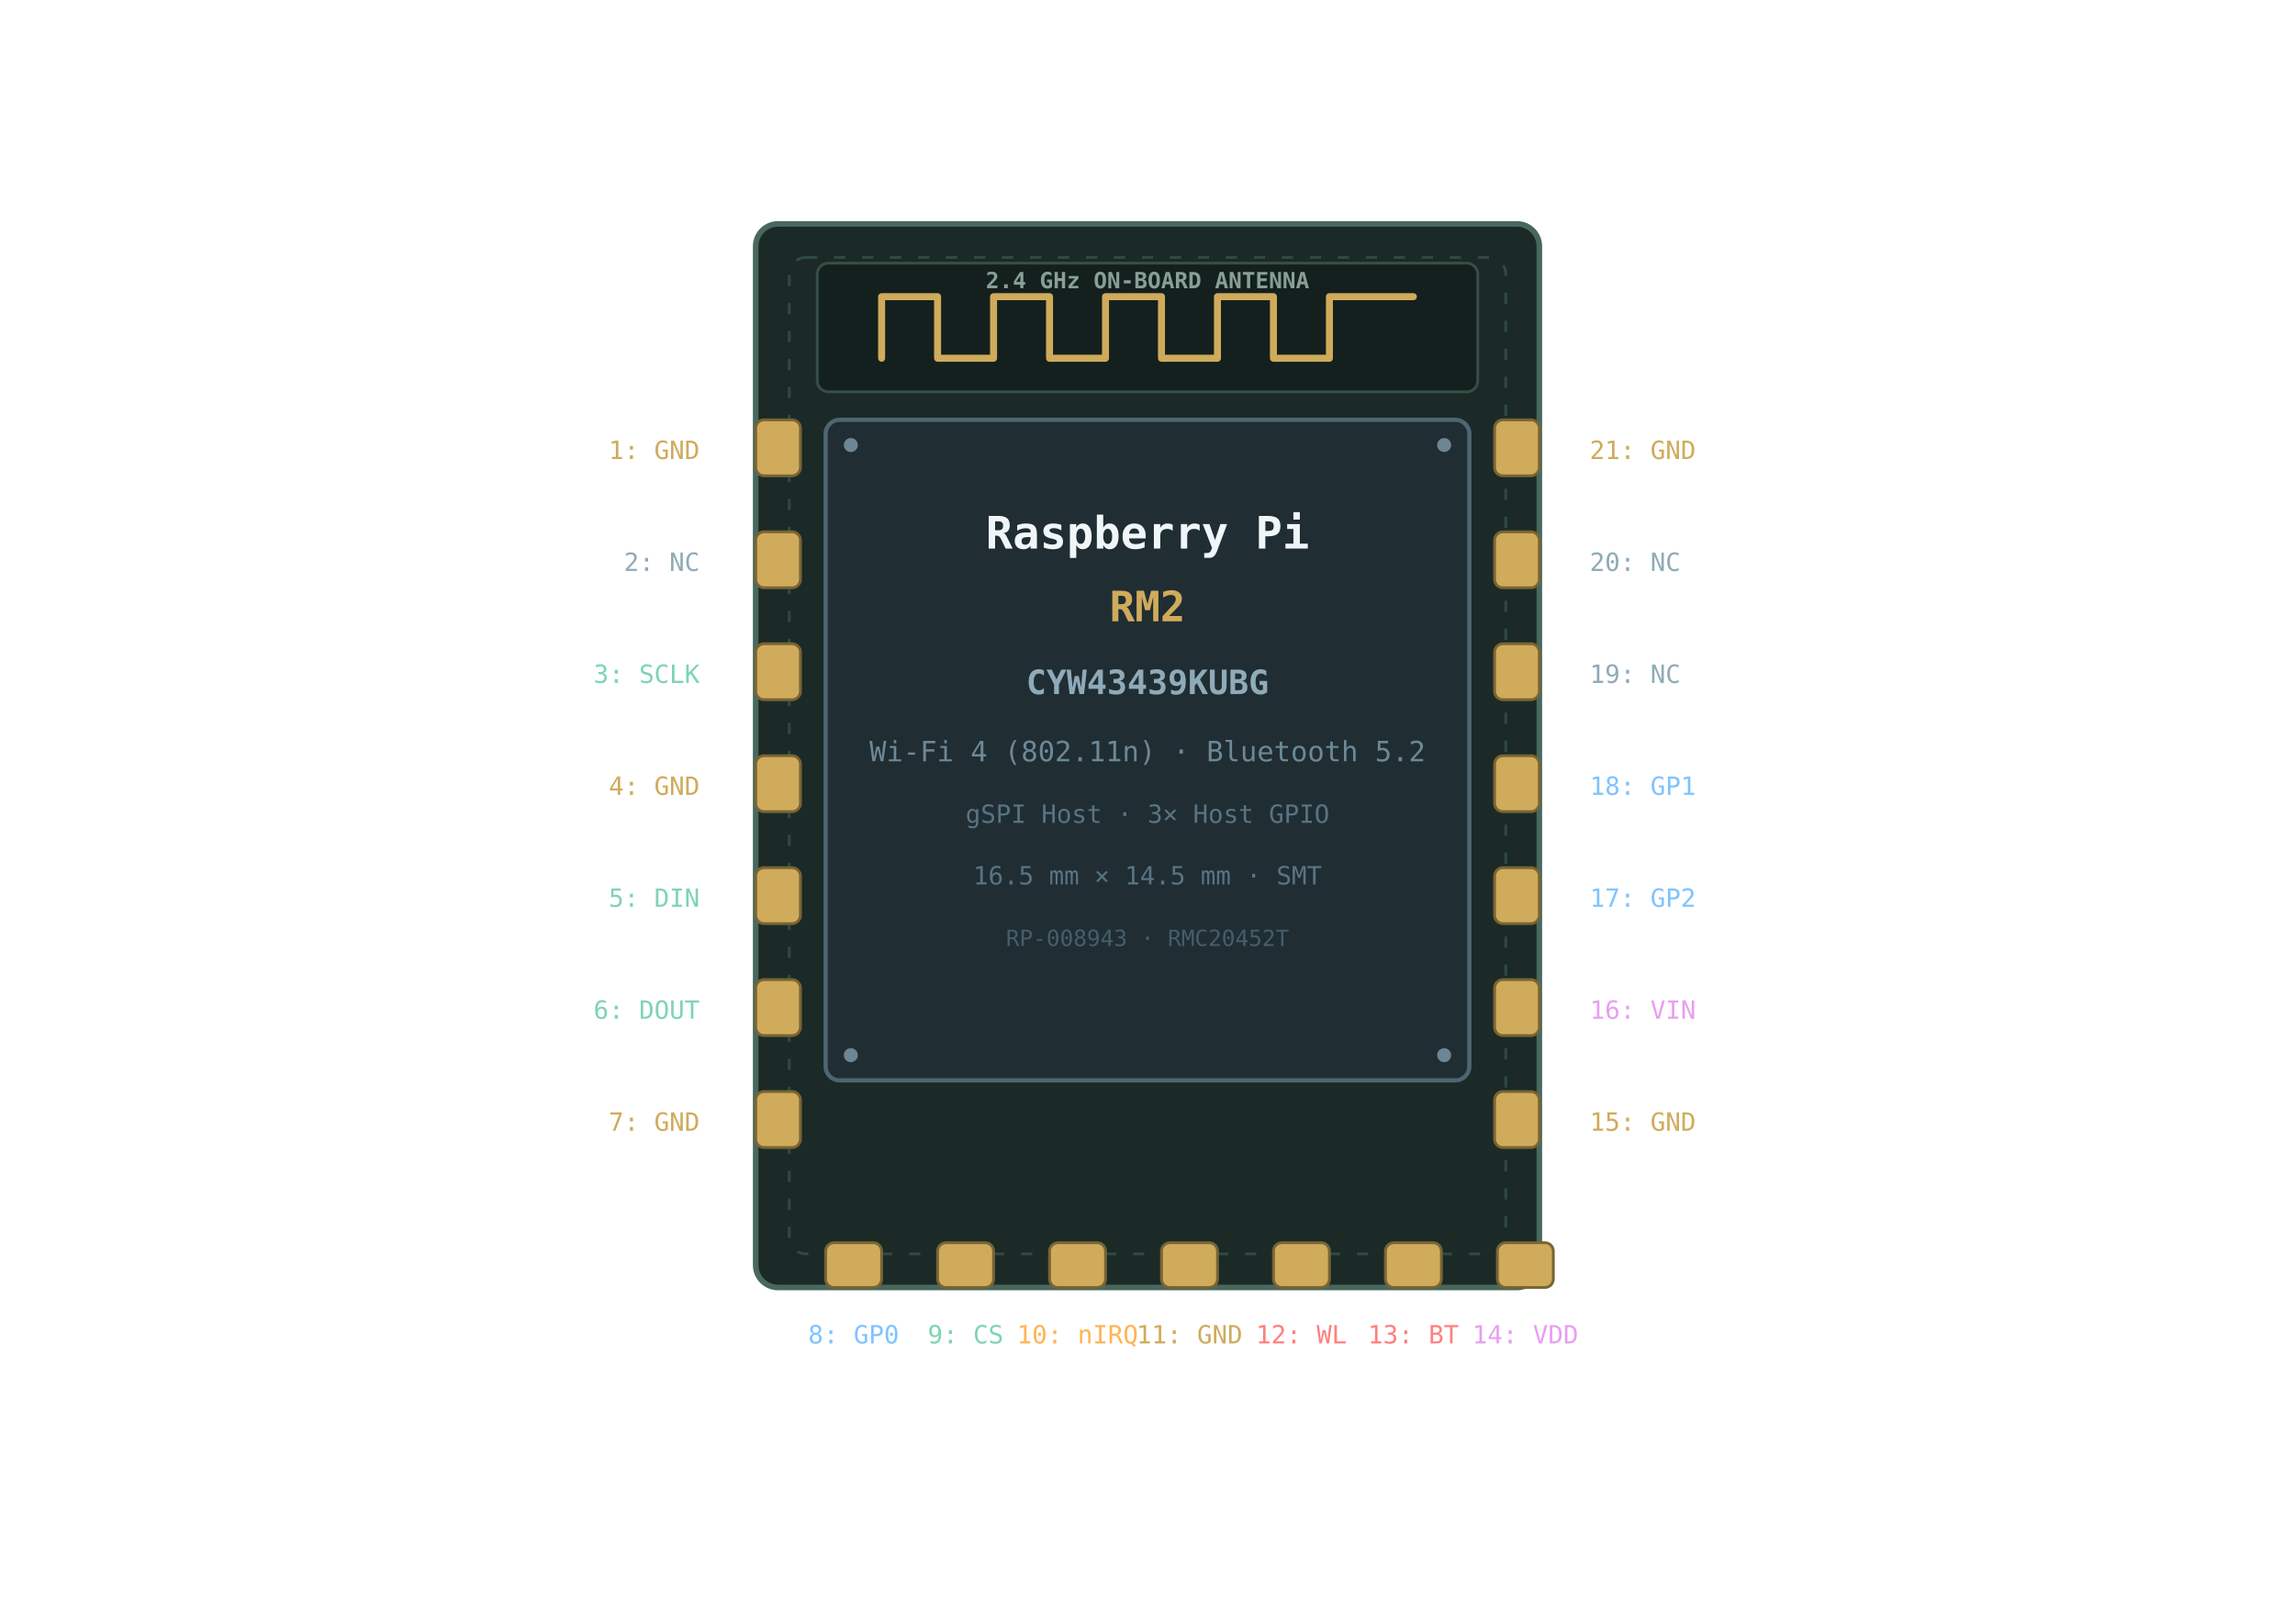
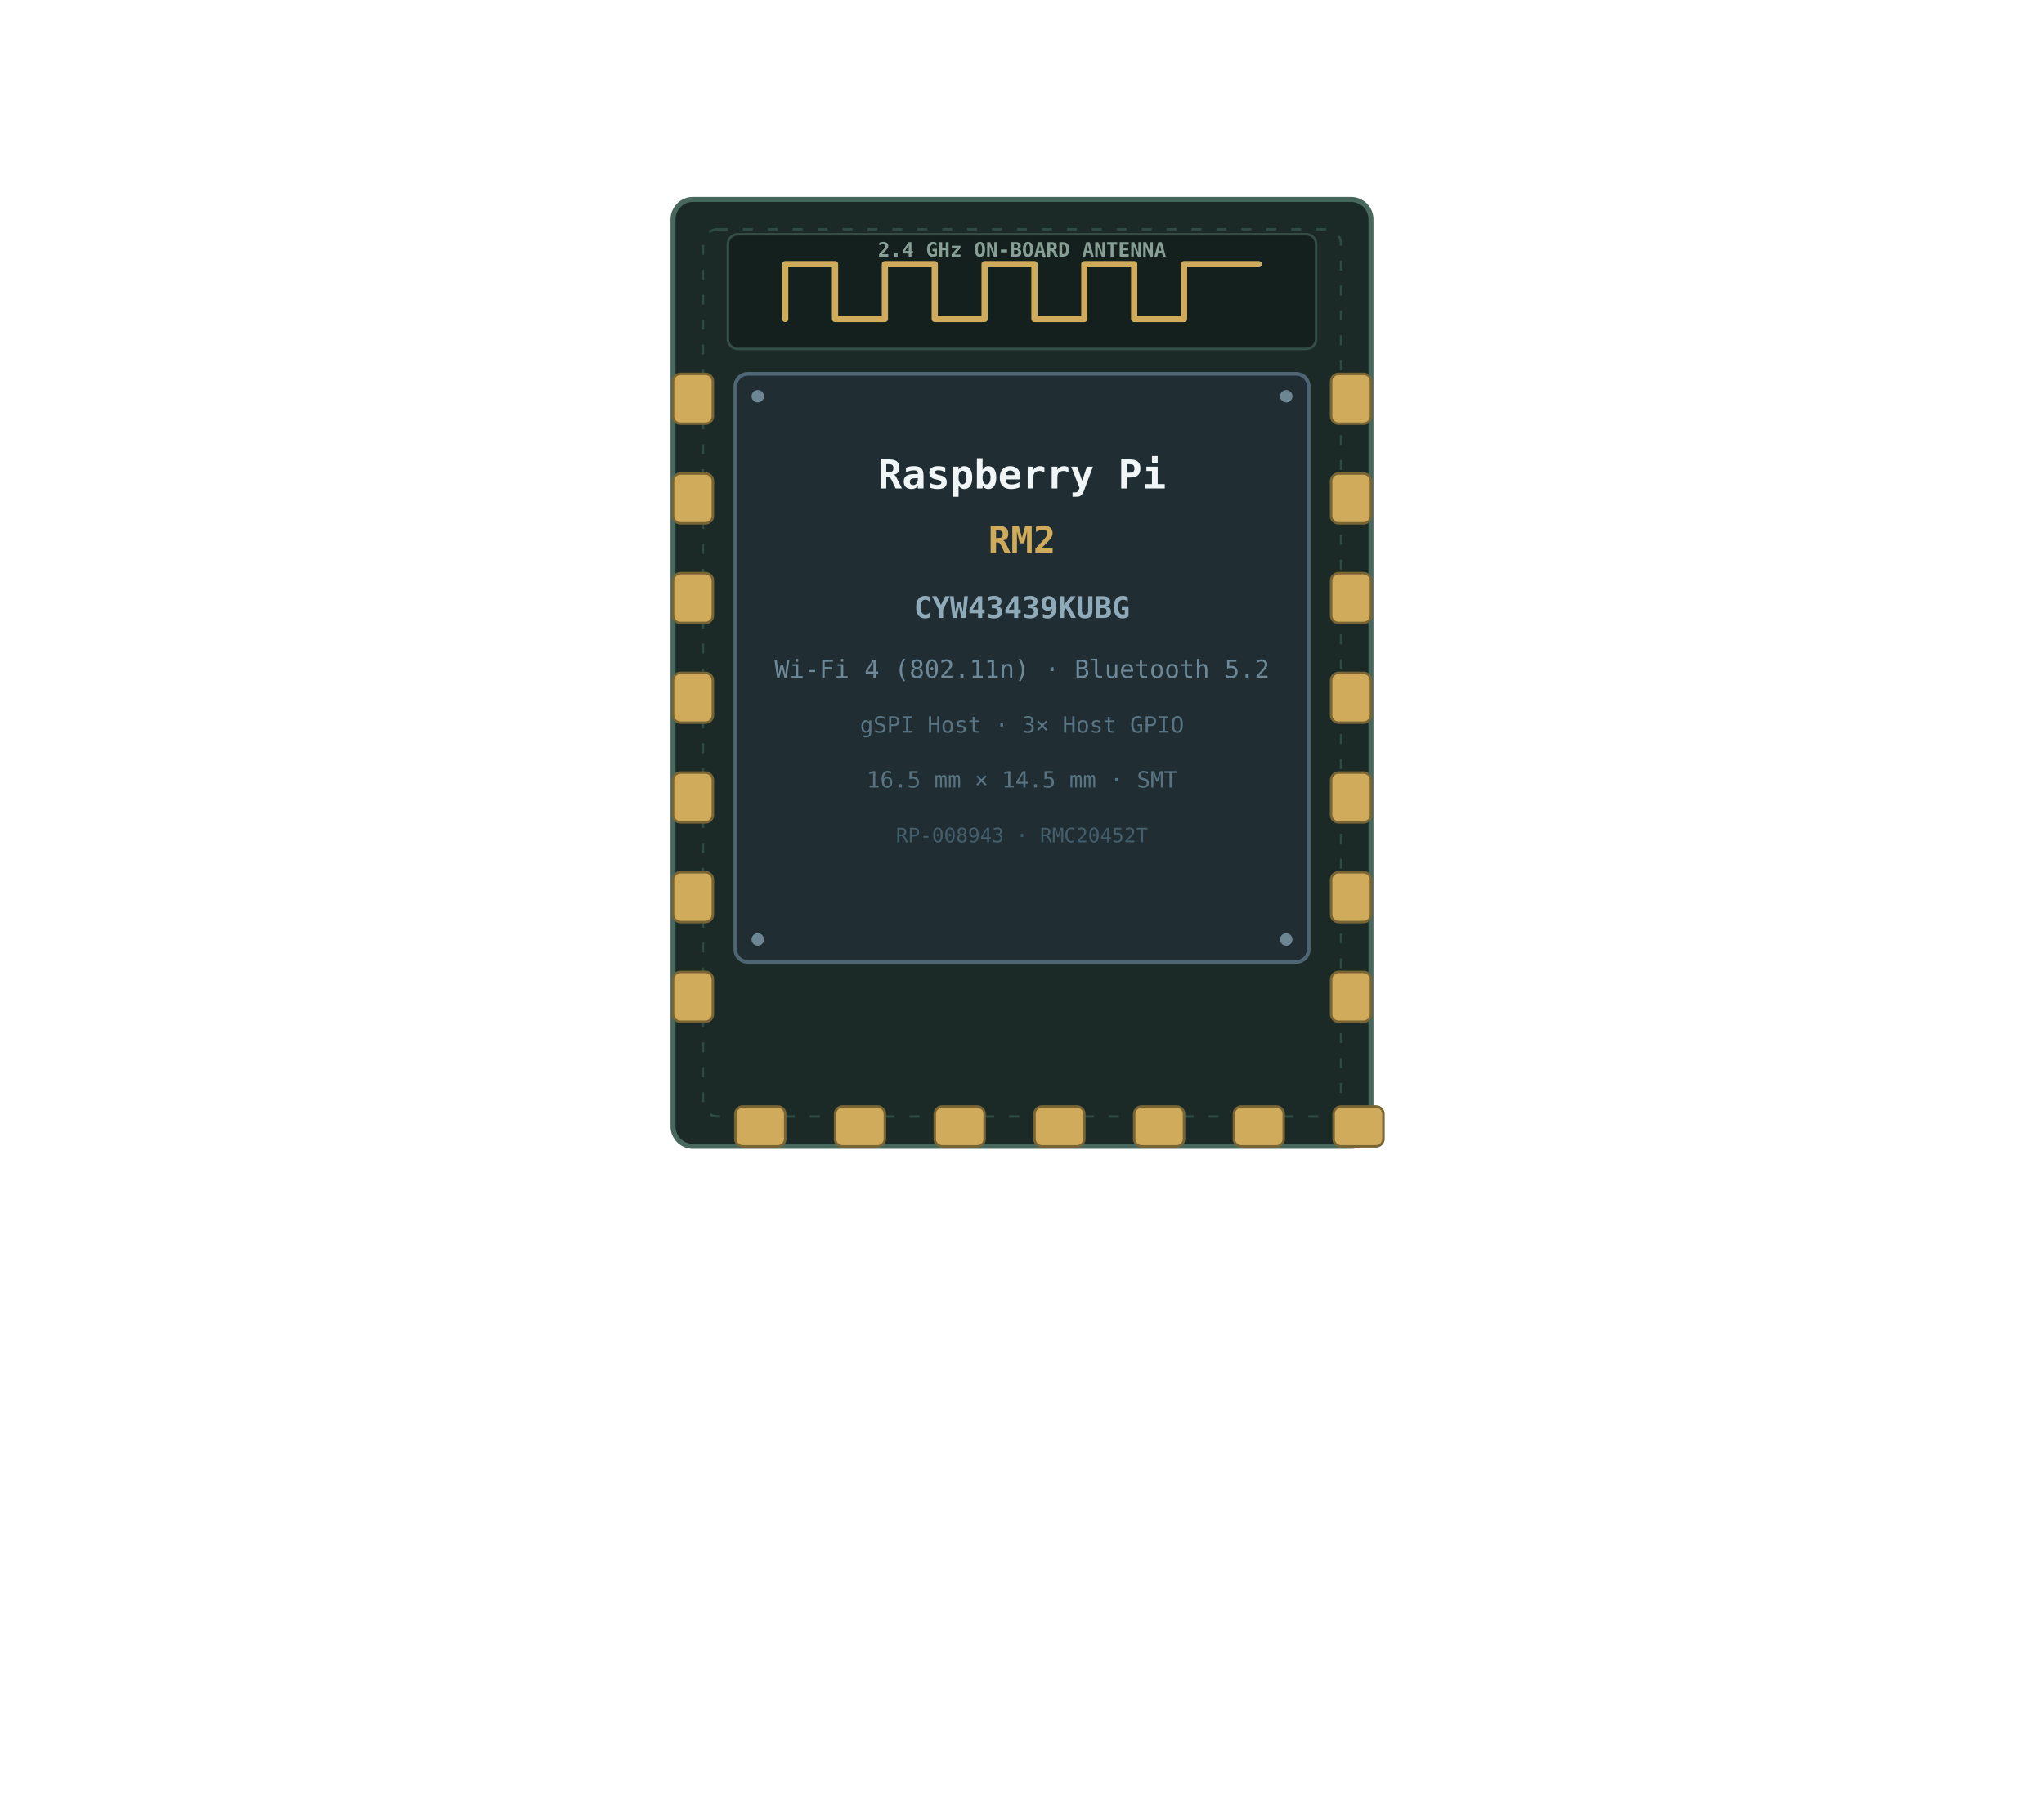
- <svg xmlns="http://www.w3.org/2000/svg" width="820" height="580" viewBox="0 0 820 580">
+ <svg xmlns="http://www.w3.org/2000/svg" width="820" height="720" viewBox="0 0 820 720">
  <g font-family="monospace" text-anchor="middle">
    <rect x="270" y="80" width="280" height="380" rx="8" fill="#1b2a26" stroke="#48685e" stroke-width="2" />
    <rect x="282" y="92" width="256" height="356" rx="6" fill="none" stroke="#2e4a42" stroke-dasharray="4 6" />
    <rect x="292" y="94" width="236" height="46" rx="4" fill="#14201d" stroke="#364e46" />
    <path d="M 315 128 L 315 106 L 335 106 L 335 128 L 355 128 L 355 106 L 375 106 L 375 128 L 395 128 L 395 106 L 415 106 L 415 128 L 435 128 L 435 106 L 455 106 L 455 128 L 475 128 L 475 106 L 505 106" fill="none" stroke="#cfab5b" stroke-width="2.5" stroke-linecap="round" stroke-linejoin="round" />
    <text x="410" y="103" font-size="8" fill="#889f96" font-weight="bold">2.4 GHz ON-BOARD ANTENNA</text>
    <rect x="295" y="150" width="230" height="236" rx="5" fill="#202d33" stroke="#4e6673" stroke-width="1.5" />
    <circle cx="304" cy="159" r="2.5" fill="#6d8694" />
    <circle cx="516" cy="159" r="2.5" fill="#6d8694" />
    <circle cx="304" cy="377" r="2.5" fill="#6d8694" />
    <circle cx="516" cy="377" r="2.5" fill="#6d8694" />
    <text x="410" y="196" font-size="16" font-weight="bold" fill="#f0f6f8">Raspberry Pi</text>
    <text x="410" y="222" font-size="15" font-weight="bold" fill="#cfab5b">RM2</text>
    <text x="410" y="248" font-size="12" font-weight="bold" fill="#8faab8">CYW43439KUBG</text>
    <text x="410" y="272" font-size="10" fill="#6d8896">Wi-Fi 4 (802.11n) · Bluetooth 5.2</text>
    <text x="410" y="294" font-size="9" fill="#587482">gSPI Host · 3× Host GPIO</text>
    <text x="410" y="316" font-size="9" fill="#587482">16.5 mm × 14.5 mm · SMT</text>
    <text x="410" y="338" font-size="8" fill="#445e6b">RP-008943 · RMC20452T</text>
    <rect x="270" y="150" width="16" height="20" rx="3" fill="#cfab5b" stroke="#796434" />
-     <text x="250" y="164" font-size="9" fill="#cfab5b" text-anchor="end">1: GND</text>
    <rect x="270" y="190" width="16" height="20" rx="3" fill="#cfab5b" stroke="#796434" />
-     <text x="250" y="204" font-size="9" fill="#8faab8" text-anchor="end">2: NC</text>
    <rect x="270" y="230" width="16" height="20" rx="3" fill="#cfab5b" stroke="#796434" />
-     <text x="250" y="244" font-size="9" fill="#7ed4b2" text-anchor="end">3: SCLK</text>
    <rect x="270" y="270" width="16" height="20" rx="3" fill="#cfab5b" stroke="#796434" />
-     <text x="250" y="284" font-size="9" fill="#cfab5b" text-anchor="end">4: GND</text>
    <rect x="270" y="310" width="16" height="20" rx="3" fill="#cfab5b" stroke="#796434" />
-     <text x="250" y="324" font-size="9" fill="#7ed4b2" text-anchor="end">5: DIN</text>
    <rect x="270" y="350" width="16" height="20" rx="3" fill="#cfab5b" stroke="#796434" />
-     <text x="250" y="364" font-size="9" fill="#7ed4b2" text-anchor="end">6: DOUT</text>
    <rect x="270" y="390" width="16" height="20" rx="3" fill="#cfab5b" stroke="#796434" />
-     <text x="250" y="404" font-size="9" fill="#cfab5b" text-anchor="end">7: GND</text>
    <rect x="295" y="444" width="20" height="16" rx="3" fill="#cfab5b" stroke="#796434" />
-     <text x="305" y="480" font-size="9" fill="#7fc3ff">8: GP0</text>
    <rect x="335" y="444" width="20" height="16" rx="3" fill="#cfab5b" stroke="#796434" />
-     <text x="345" y="480" font-size="9" fill="#7ed4b2">9: CS</text>
    <rect x="375" y="444" width="20" height="16" rx="3" fill="#cfab5b" stroke="#796434" />
-     <text x="385" y="480" font-size="9" fill="#ffb454">10: nIRQ</text>
    <rect x="415" y="444" width="20" height="16" rx="3" fill="#cfab5b" stroke="#796434" />
-     <text x="425" y="480" font-size="9" fill="#cfab5b">11: GND</text>
    <rect x="455" y="444" width="20" height="16" rx="3" fill="#cfab5b" stroke="#796434" />
-     <text x="465" y="480" font-size="9" fill="#ff7f7f">12: WL</text>
    <rect x="495" y="444" width="20" height="16" rx="3" fill="#cfab5b" stroke="#796434" />
-     <text x="505" y="480" font-size="9" fill="#ff7f7f">13: BT</text>
    <rect x="535" y="444" width="20" height="16" rx="3" fill="#cfab5b" stroke="#796434" />
-     <text x="545" y="480" font-size="9" fill="#e89eef">14: VDD</text>
    <rect x="534" y="390" width="16" height="20" rx="3" fill="#cfab5b" stroke="#796434" />
-     <text x="568" y="404" font-size="9" fill="#cfab5b" text-anchor="start">15: GND</text>
    <rect x="534" y="350" width="16" height="20" rx="3" fill="#cfab5b" stroke="#796434" />
-     <text x="568" y="364" font-size="9" fill="#e89eef" text-anchor="start">16: VIN</text>
    <rect x="534" y="310" width="16" height="20" rx="3" fill="#cfab5b" stroke="#796434" />
-     <text x="568" y="324" font-size="9" fill="#7fc3ff" text-anchor="start">17: GP2</text>
    <rect x="534" y="270" width="16" height="20" rx="3" fill="#cfab5b" stroke="#796434" />
-     <text x="568" y="284" font-size="9" fill="#7fc3ff" text-anchor="start">18: GP1</text>
    <rect x="534" y="230" width="16" height="20" rx="3" fill="#cfab5b" stroke="#796434" />
-     <text x="568" y="244" font-size="9" fill="#8faab8" text-anchor="start">19: NC</text>
    <rect x="534" y="190" width="16" height="20" rx="3" fill="#cfab5b" stroke="#796434" />
-     <text x="568" y="204" font-size="9" fill="#8faab8" text-anchor="start">20: NC</text>
    <rect x="534" y="150" width="16" height="20" rx="3" fill="#cfab5b" stroke="#796434" />
-     <text x="568" y="164" font-size="9" fill="#cfab5b" text-anchor="start">21: GND</text>
  </g>
</svg>
